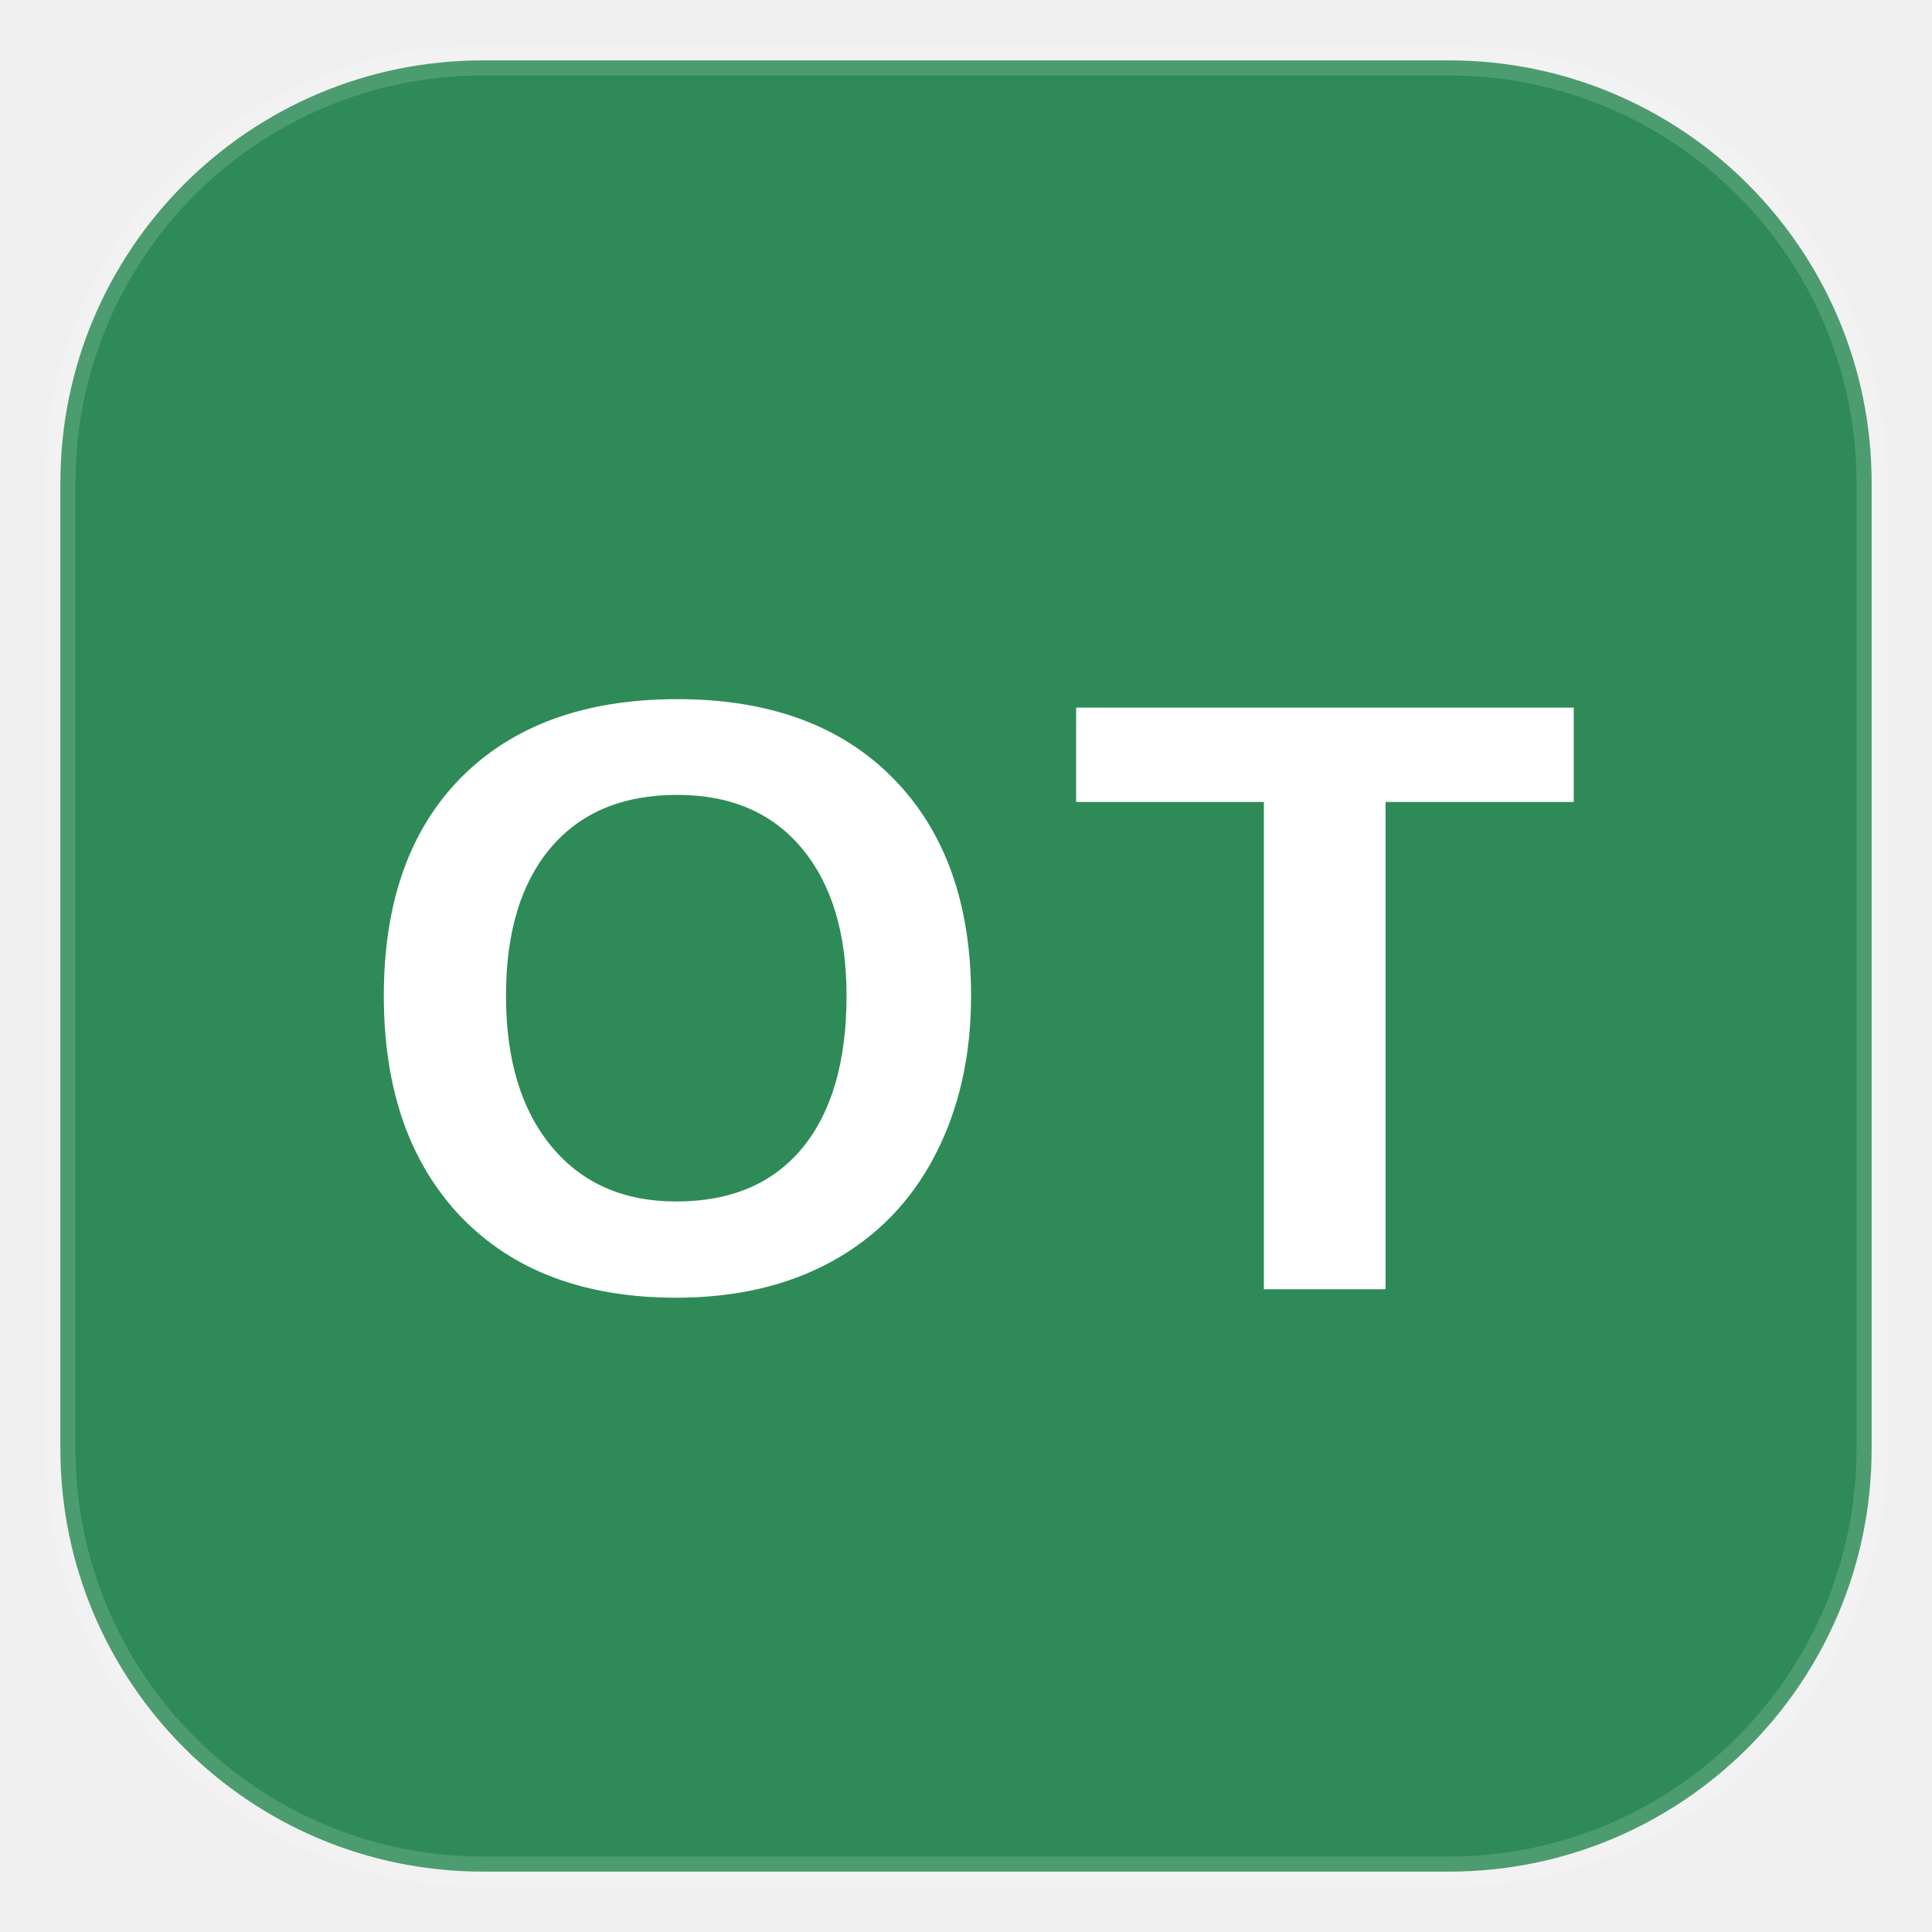
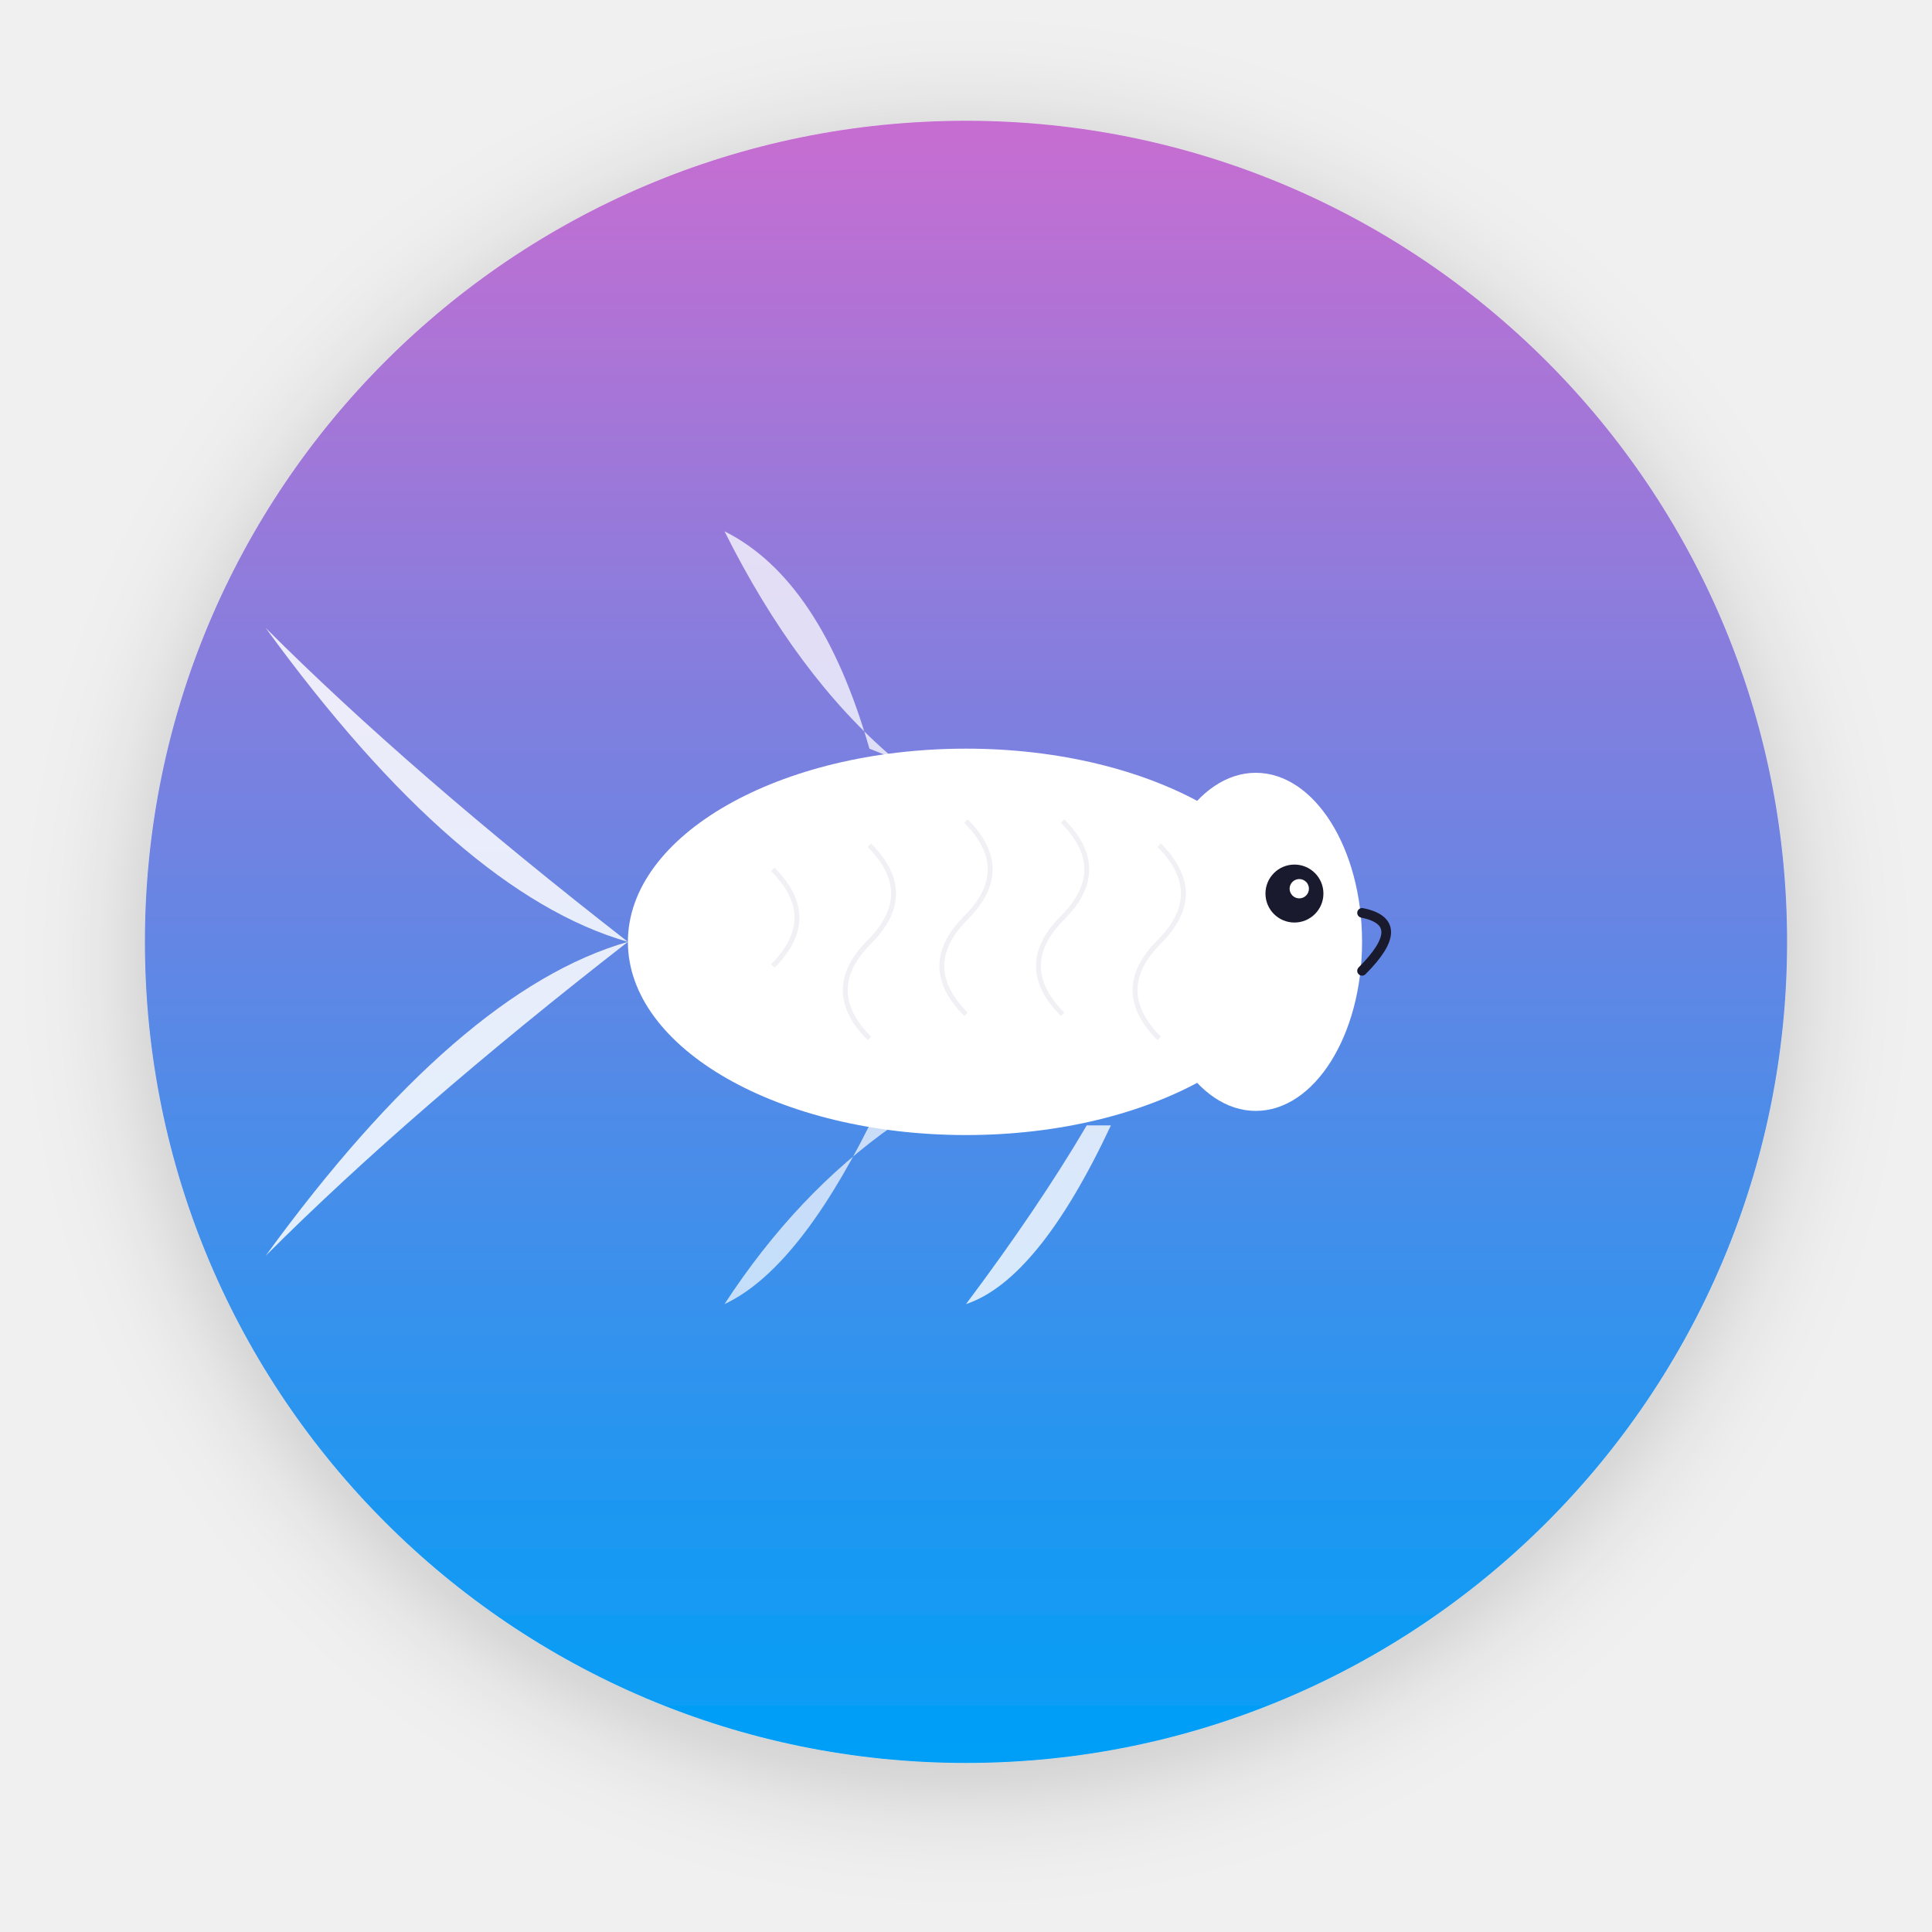
- <svg xmlns="http://www.w3.org/2000/svg" viewBox="0 0 64 64" fill="none">
-   <rect x="2" y="2" width="60" height="60" rx="14" fill="#2E8B57" id="bg-rect" />
-   <rect x="2" y="2" width="60" height="60" rx="14" stroke="rgba(255,255,255,0.15)" stroke-width="1" />
-   <text x="32" y="33" font-family="system-ui, -apple-system, 'Segoe UI', Arial, sans-serif" font-size="28" font-weight="800" fill="#ffffff" text-anchor="middle" dominant-baseline="central" letter-spacing="2">OT</text>
+ <svg xmlns="http://www.w3.org/2000/svg" viewBox="0 0 400 400" width="400" height="400">
+   <defs>
+     <linearGradient id="grad" x1="0%" y1="100%" x2="0%" y2="0%">
+       <stop offset="0%" style="stop-color:#009ff7" />
+       <stop offset="100%" style="stop-color:#c76dd1" />
+     </linearGradient>
+     <filter id="shadow" x="-20%" y="-20%" width="140%" height="140%">
+       <feDropShadow dx="0" dy="4" stdDeviation="12" flood-color="#00000030" />
+     </filter>
+   </defs>
+   <circle cx="200" cy="195" r="170" fill="url(#grad)" filter="url(#shadow)" />
+   <g transform="translate(200, 195)">
+     <ellipse cx="0" cy="0" rx="70" ry="40" fill="#ffffff" />
+     <ellipse cx="60" cy="0" rx="22" ry="35" fill="#ffffff" />
+     <path d="M82,-6 Q92,-4 82,6" fill="none" stroke="#1a1a2e" stroke-width="2" stroke-linecap="round" />
+     <circle cx="68" cy="-10" r="6" fill="#1a1a2e" />
+     <circle cx="69" cy="-11" r="2" fill="#ffffff" />
+     <path d="M30,38 Q15,70 0,75 Q15,55 25,38" fill="#ffffff" opacity="0.8" />
+     <path d="M-20,-40 Q-30,-75 -50,-85 Q-35,-55 -15,-38" fill="#ffffff" opacity="0.75" />
+     <path d="M-20,38 Q-35,68 -50,75 Q-35,52 -15,38" fill="#ffffff" opacity="0.7" />
+     <path d="M-70,0 Q-115,-35 -145,-65 Q-105,-10 -70,0 Q-105,10 -145,65 Q-115,35 -70,0" fill="#ffffff" opacity="0.85" />
+     <g fill="none" stroke="#ccccdd" stroke-width="1" opacity="0.3">
+       <path d="M-40,-15 Q-30,-5 -40,5" />
+       <path d="M-20,-20 Q-10,-10 -20,0 Q-30,10 -20,20" />
+       <path d="M0,-25 Q10,-15 0,-5 Q-10,5 0,15" />
+       <path d="M20,-25 Q30,-15 20,-5 Q10,5 20,15" />
+       <path d="M40,-20 Q50,-10 40,0 Q30,10 40,20" />
+     </g>
+   </g>
</svg>
